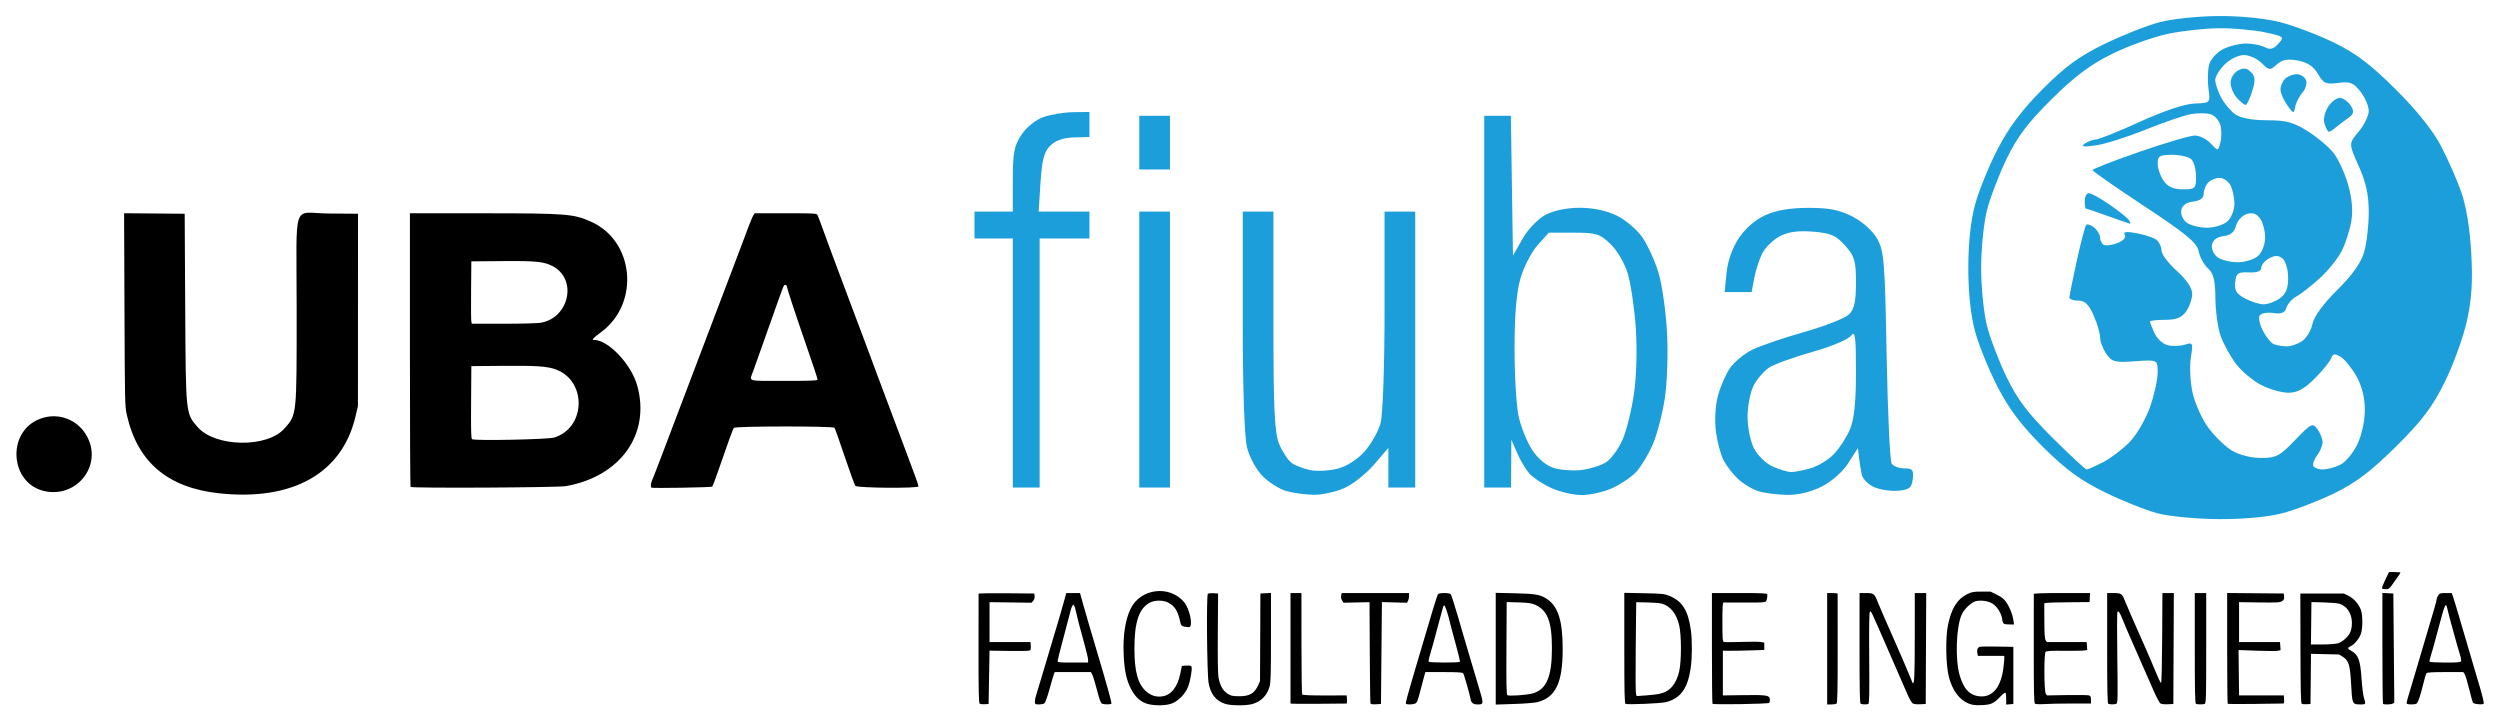
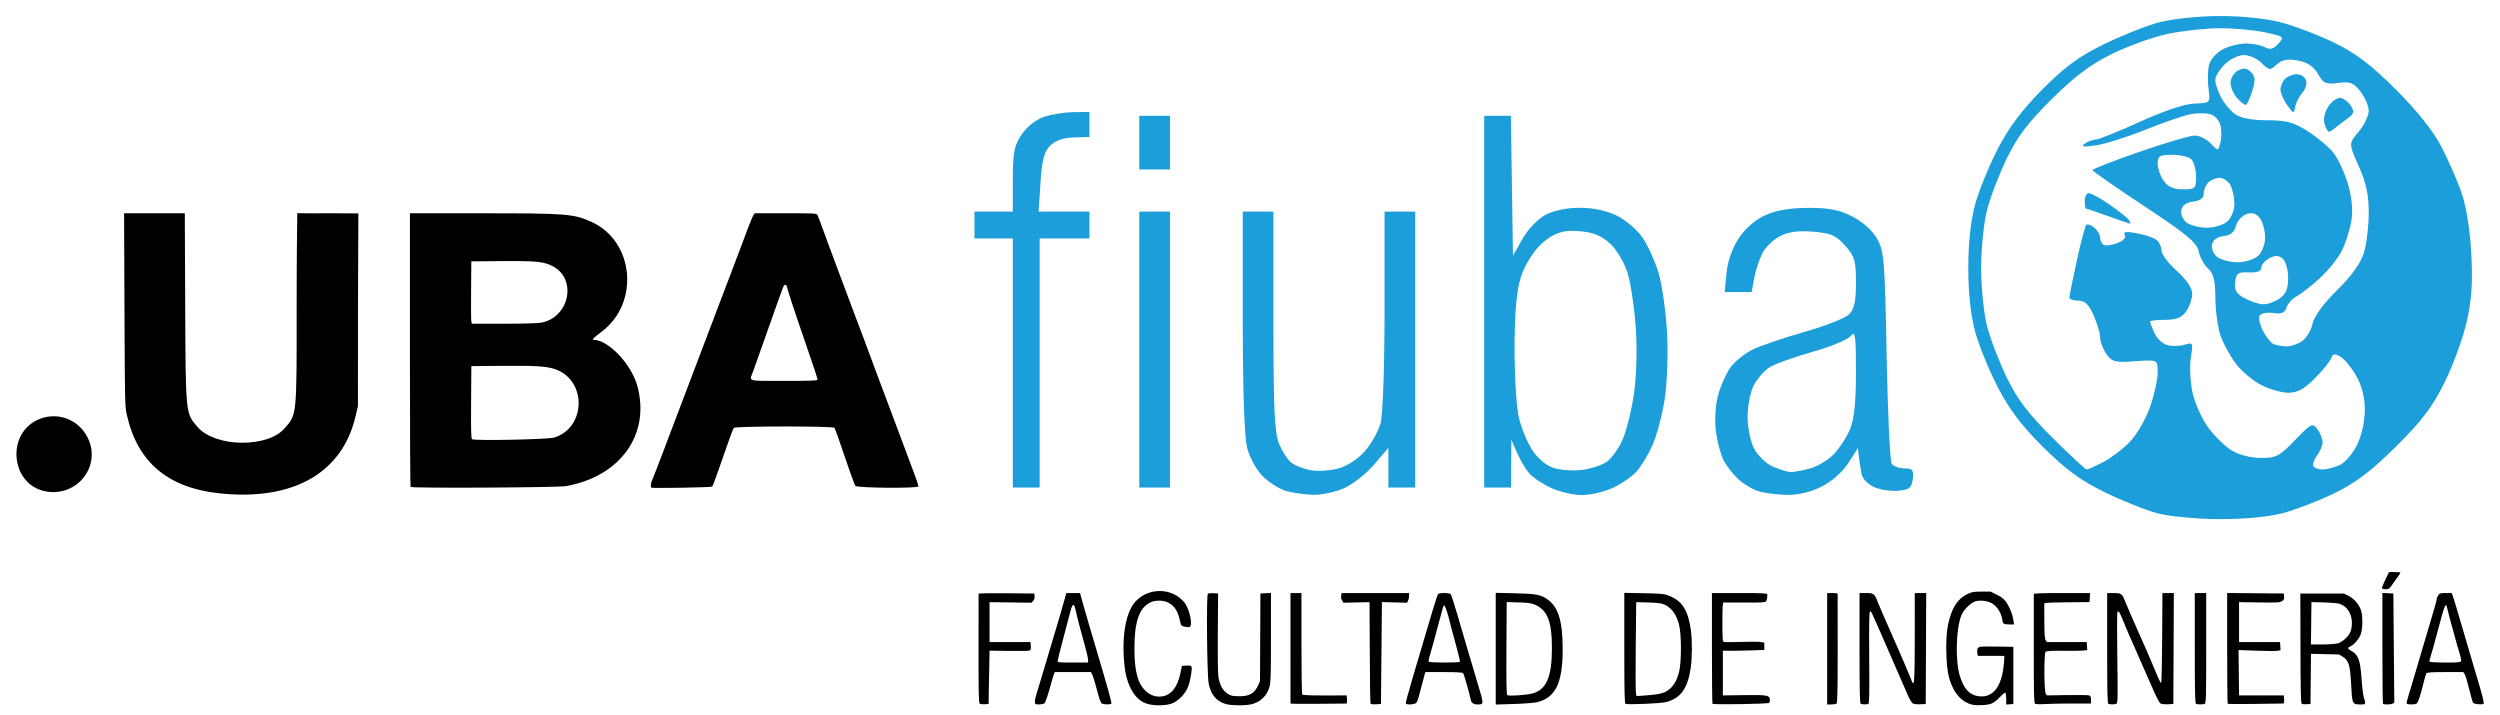
<svg xmlns="http://www.w3.org/2000/svg" version="1.1" id="svg1" width="2625" height="750" viewBox="0 0 2625 750">
  <defs id="defs1" />
  <g id="g1">
-     <path style="fill:#000000" d="m 229.915,517.944 c -53.859,-5.825 -85.574,-32.777 -96.716,-82.192 -2.044,-9.066 -2.112,-12.076 -2.499,-110.584 l -0.398,-101.264 31.806,0.264 31.806,0.264 0.549,98 c 0.636,113.563 0.426,111.552 13.199,126.14 18.422,21.04 72.877,21.898 90.927,1.433 13.219,-14.987 12.949,-12.343 12.898,-126.573 -0.052,-114.921 -5.149,-99.585 32.995,-99.264 l 31.432,0.265 -0.04,101 -0.04,101 -2.624,11.115 c -14.063,59.557 -66.09,88.748 -143.295,80.397 z M 47.598,515.863 c -37.079,-7.298 -41.417,-61.978 -6.024,-75.931 19.575,-7.717 41.14,0.686 50.533,19.691 14.735,29.814 -11.345,62.768 -44.509,56.24 z m 636.232,-3.848 c -0.808,-0.811 -0.401,-5.242 0.665,-7.233 0.594,-1.11 5.276,-13.118 10.404,-26.684 5.128,-13.566 15.481,-40.866 23.006,-60.666 7.525,-19.8 17.428,-45.9 22.007,-58 4.579,-12.1 11.333,-29.875 15.008,-39.5 3.676,-9.625 9.155,-24.025 12.176,-32 3.021,-7.975 7.299,-19.225 9.506,-25 2.207,-5.775 5.987,-15.858 8.4,-22.407 2.413,-6.549 5.078,-12.961 5.923,-14.25 l 1.535,-2.343 h 32.442 c 31.046,0 32.486,0.083 33.477,1.933 0.569,1.063 3.022,7.476 5.451,14.25 2.429,6.774 5.518,15.242 6.866,18.817 1.347,3.575 4.786,12.8 7.642,20.5 2.856,7.7 6.488,17.375 8.072,21.5 1.584,4.125 4.531,12 6.55,17.5 2.018,5.5 4.716,12.7 5.995,16 1.279,3.3 4.427,11.625 6.996,18.5 2.569,6.875 6.017,16.1 7.663,20.5 1.645,4.4 4.476,12.05 6.29,17 4.019,10.967 14.705,39.446 29.079,77.5 12.287,32.529 15.331,40.982 15.391,42.75 0.076,2.248 -64.198,1.763 -66.181,-0.5 -0.844,-0.963 -5.903,-14.8 -11.244,-30.75 -5.34,-15.95 -10.175,-29.562 -10.744,-30.25 -1.569,-1.897 -104.077,-1.813 -105.653,0.087 -1.041,1.254 -5.848,14.473 -17.079,46.971 -2.625,7.594 -5.174,14.208 -5.664,14.697 -0.866,0.863 -63.145,1.913 -63.977,1.078 z M 858.415,398.651 c 0,-1.406 -4.361,-14.601 -13.953,-42.219 -9.233,-26.585 -18.047,-53.451 -18.047,-55.013 0,-1.848 -1.947,-2.94 -3.131,-1.756 -0.526,0.526 -3.202,7.439 -5.946,15.363 -2.744,7.923 -6.074,17.331 -7.4,20.906 -1.326,3.575 -5.638,15.725 -9.582,27 -3.945,11.275 -8.245,23.366 -9.556,26.869 -4.18,11.166 -7.512,10.131 32.616,10.131 27.788,0 35,-0.264 35,-1.281 z m -427.333,112.615 c -0.367,-0.367 -0.667,-65.167 -0.667,-144 V 223.932 l 75.75,0.018 c 88.932,0.022 96.009,0.573 114.654,8.939 45.147,20.256 51.169,85.354 10.692,115.581 -8.792,6.565 -10.539,8.462 -7.793,8.462 15.045,0 39.209,25.558 45.412,48.032 14.042,50.876 -17.52,95.313 -74.905,105.462 -8.732,1.544 -161.651,2.332 -163.143,0.84 z m 150.833,-51.847 c 33.221,-10.243 34.524,-59.231 1.9,-71.438 -9,-3.367 -20.126,-4.138 -55.4,-3.835 l -33.5,0.287 -0.262,37.933 c -0.205,29.664 0.013,38.118 1,38.78 2.733,1.833 79.715,0.291 86.262,-1.728 z M 567.917,338.859 c 29.688,-5.17 38.402,-45.249 12.857,-59.13 -9.252,-5.028 -17.402,-5.879 -53.359,-5.573 l -32.5,0.277 -0.28,30.5 c -0.154,16.775 -0.033,31.512 0.269,32.75 l 0.549,2.25 h 33.149 c 19.12,0 35.758,-0.454 39.314,-1.074 z" id="path292" />
-     <path style="fill:#1b9eda;stroke-width:6.288" d="m 1350.441,515.544 c -7.049,-2.04 -18.126,-9.019 -24.617,-15.509 -6.571,-6.571 -13.821,-19.823 -16.359,-29.904 -2.867,-11.383 -4.559,-60.767 -4.559,-133.022 v -114.919 h 16.097 16.097 v 114.818 c 0,93.315 1.138,117.543 6.079,129.367 3.343,8.002 9.229,16.87 13.078,19.706 3.849,2.836 12.858,6.268 20.018,7.626 7.161,1.358 20.124,0.555 28.808,-1.783 9.395,-2.53 20.738,-9.888 28.009,-18.17 6.721,-7.655 14.12,-20.759 16.442,-29.119 2.44,-8.785 4.23,-58.935 4.244,-118.823 V 222.19 h 16.097 16.097 V 367.06 511.93 h -14.085 -14.085 v -20.845 -20.845 l -14.866,17.368 c -8.176,9.552 -22.21,20.704 -31.187,24.781 -8.977,4.077 -23.565,7.29 -32.418,7.139 -8.853,-0.151 -21.864,-1.943 -28.913,-3.983 z m 278.411,-3.134 c -8.853,-4.065 -19.186,-10.87 -22.961,-15.122 -3.775,-4.252 -9.589,-14.015 -12.921,-21.695 l -6.057,-13.965 -0.157,25.151 -0.157,25.151 h -14.085 -14.085 V 316.758 121.586 h 13.993 13.994 l 1.097,73.441 1.097,73.441 10.06,-17.709 c 5.752,-10.125 16.065,-20.896 24.082,-25.151 8.695,-4.615 22.354,-7.443 35.953,-7.443 13.833,0 28.179,3.024 38.85,8.19 9.305,4.504 21.5,14.917 27.101,23.139 5.602,8.222 13.178,24.909 16.838,37.082 3.659,12.173 7.651,40.242 8.87,62.375 1.259,22.857 0.195,53.184 -2.462,70.2 -2.573,16.477 -8.317,38.185 -12.765,48.24 -4.448,10.055 -12.073,22.618 -16.945,27.917 -4.872,5.299 -16.101,12.978 -24.954,17.064 -8.853,4.086 -23.34,7.429 -32.193,7.429 -8.853,0 -23.34,-3.326 -32.193,-7.392 z m 57.72,-27.18 c 5.188,-3.395 12.871,-13.949 17.076,-23.454 4.205,-9.505 9.655,-31.536 12.112,-48.957 2.585,-18.329 3.339,-47.407 1.788,-69.014 -1.474,-20.537 -5.24,-45.962 -8.37,-56.501 -3.181,-10.711 -11.173,-24.414 -18.122,-31.072 -11.176,-10.707 -15.08,-11.91 -38.654,-11.91 H 1626.18 l -11.537,12.912 c -6.346,7.102 -14.406,22.494 -17.912,34.205 -4.374,14.608 -6.403,37.748 -6.463,73.702 -0.063,28.825 1.911,61.421 4.354,72.435 2.442,11.014 8.87,26.762 14.283,34.996 6.088,9.261 14.838,16.479 22.944,18.927 7.206,2.177 20.345,3.045 29.198,1.93 8.853,-1.115 20.34,-4.806 25.527,-8.2 z m 160.064,30.586 c -6.376,-1.909 -16.055,-7.639 -21.509,-12.733 -5.454,-5.094 -12.361,-13.958 -15.348,-19.699 -2.987,-5.74 -6.617,-19.368 -8.065,-30.283 -1.538,-11.596 -0.623,-27.317 2.206,-37.816 2.661,-9.883 8.426,-23.007 12.809,-29.164 4.384,-6.157 14.609,-14.558 22.723,-18.67 8.113,-4.112 32.753,-12.565 54.754,-18.785 22.002,-6.22 43.279,-14.586 47.284,-18.59 5.529,-5.529 7.282,-13.563 7.282,-33.375 0,-22.964 -1.367,-27.624 -11.397,-38.849 -9.569,-10.71 -14.948,-13.049 -33.547,-14.592 -15.579,-1.292 -25.907,0.106 -34.813,4.711 -6.964,3.601 -15.254,11.56 -18.422,17.685 -3.168,6.126 -7.022,17.866 -8.565,26.089 l -2.805,14.952 h -14.149 -14.149 l 1.924,-20.022 c 1.202,-12.511 6.022,-26.216 12.85,-36.533 6.743,-10.189 17.374,-19.438 27.764,-24.155 11.337,-5.147 26.087,-7.673 45.159,-7.732 21.522,-0.067 32.611,2.086 46.185,8.966 10.579,5.362 21.183,14.798 26.004,23.139 7.464,12.914 8.308,23.112 10.153,122.737 1.107,59.759 3.477,110.916 5.267,113.683 1.791,2.767 7.796,5.03 13.346,5.03 8.634,0 9.906,1.598 8.817,11.066 -1.072,9.314 -3.421,11.272 -14.829,12.363 -7.456,0.713 -18.797,-0.874 -25.203,-3.528 -6.405,-2.653 -12.474,-8.669 -13.487,-13.369 -1.012,-4.7 -2.347,-12.881 -2.967,-18.18 l -1.126,-9.635 -10.06,15.671 c -5.934,9.242 -17.427,19.385 -28.016,24.725 -11.327,5.712 -24.698,8.927 -36.218,8.709 -10.045,-0.19 -23.479,-1.908 -29.855,-3.817 z m 54.075,-24.003 c 7.873,-2.187 19.095,-8.968 24.938,-15.068 5.843,-6.101 13.437,-17.825 16.874,-26.053 4.39,-10.51 6.25,-28.399 6.25,-60.126 0,-37.706 -0.851,-44 -5.157,-38.113 -2.859,3.91 -20.974,11.506 -40.668,17.053 -19.532,5.501 -39.941,12.902 -45.352,16.448 -5.412,3.546 -12.722,12.021 -16.245,18.834 -3.523,6.813 -6.405,21.526 -6.405,32.696 0,11.279 3.055,26.217 6.872,33.597 3.779,7.308 12.64,15.797 19.689,18.863 7.05,3.066 15.535,5.636 18.855,5.71 3.32,0.074 12.477,-1.654 20.349,-3.841 z M 1063.457,381.144 V 250.359 h -20.121 -20.121 v -14.085 -14.085 h 20.121 20.121 v -33.61 c 0,-28.333 1.443,-35.757 9.193,-47.284 5.253,-7.813 15.171,-15.732 23.139,-18.477 7.67,-2.642 21.642,-4.905 31.048,-5.03 l 17.103,-0.227 v 13.147 13.147 l -16.485,0.432 c -10.818,0.284 -19.32,3.267 -24.73,8.677 -6.391,6.391 -8.684,15.097 -10.201,38.735 l -1.957,30.491 h 26.686 26.686 v 14.085 14.085 h -26.157 -26.157 v 130.785 130.785 h -14.085 -14.085 z m 132.798,-14.085 V 222.19 h 16.097 16.097 V 367.06 511.93 h -16.097 -16.097 z m 0,-217.305 v -28.169 h 16.097 16.097 v 28.169 28.169 h -16.097 -16.097 z" id="path4245" />
+     <path style="fill:#000000" d="m 229.915,517.944 c -53.859,-5.825 -85.574,-32.777 -96.716,-82.192 -2.044,-9.066 -2.112,-12.076 -2.499,-110.584 l -0.398,-101.264 33.181,0.014 30.556,0.014 0.424,98.5 c 0.489,113.564 0.426,111.552 13.199,126.14 18.422,21.04 72.877,21.898 90.927,1.433 13.219,-14.987 12.949,-12.343 12.898,-126.573 -0.026,-57.461 0.571,-87.637 0.674,-99.629 11.81,0.143 16.581,0.35 34.196,0.114 l 29.932,0.14 -0.415,101.375 -0.04,101 -2.624,11.115 c -14.063,59.557 -66.09,88.748 -143.295,80.397 z M 47.598,515.863 c -37.079,-7.298 -41.417,-61.978 -6.024,-75.931 19.575,-7.717 41.14,0.686 50.533,19.691 14.735,29.814 -11.345,62.768 -44.509,56.24 z m 636.232,-3.848 c -0.808,-0.811 -0.401,-5.242 0.665,-7.233 0.594,-1.11 5.276,-13.118 10.404,-26.684 5.128,-13.566 15.481,-40.866 23.006,-60.666 7.525,-19.8 17.428,-45.9 22.007,-58 4.579,-12.1 11.333,-29.875 15.008,-39.5 3.676,-9.625 9.155,-24.025 12.176,-32 3.021,-7.975 7.299,-19.225 9.506,-25 2.207,-5.775 5.987,-15.858 8.4,-22.407 2.413,-6.549 5.078,-12.961 5.923,-14.25 l 1.535,-2.343 h 32.442 c 31.046,0 32.486,0.083 33.477,1.933 0.569,1.063 3.022,7.476 5.451,14.25 2.429,6.774 5.518,15.242 6.866,18.817 1.347,3.575 4.786,12.8 7.642,20.5 2.856,7.7 6.488,17.375 8.072,21.5 1.584,4.125 4.531,12 6.55,17.5 2.018,5.5 4.716,12.7 5.995,16 1.279,3.3 4.427,11.625 6.996,18.5 2.569,6.875 6.017,16.1 7.663,20.5 1.645,4.4 4.476,12.05 6.29,17 4.019,10.967 14.705,39.446 29.079,77.5 12.287,32.529 15.331,40.982 15.391,42.75 0.076,2.248 -64.198,1.763 -66.181,-0.5 -0.844,-0.963 -5.903,-14.8 -11.244,-30.75 -5.34,-15.95 -10.175,-29.562 -10.744,-30.25 -1.569,-1.897 -104.077,-1.813 -105.653,0.087 -1.041,1.254 -5.848,14.473 -17.079,46.971 -2.625,7.594 -5.174,14.208 -5.664,14.697 -0.866,0.863 -63.145,1.913 -63.977,1.078 z M 858.415,398.651 c 0,-1.406 -4.361,-14.601 -13.953,-42.219 -9.233,-26.585 -18.047,-53.451 -18.047,-55.013 0,-1.848 -1.947,-2.94 -3.131,-1.756 -0.526,0.526 -3.202,7.439 -5.946,15.363 -2.744,7.923 -6.074,17.331 -7.4,20.906 -1.326,3.575 -5.638,15.725 -9.582,27 -3.945,11.275 -8.245,23.366 -9.556,26.869 -4.18,11.166 -7.512,10.131 32.616,10.131 27.788,0 35,-0.264 35,-1.281 z m -427.333,112.615 c -0.367,-0.367 -0.667,-65.167 -0.667,-144 V 223.932 l 75.75,0.018 c 88.932,0.022 96.009,0.573 114.654,8.939 45.147,20.256 51.169,85.354 10.692,115.581 -8.792,6.565 -10.539,8.462 -7.793,8.462 15.045,0 39.209,25.558 45.412,48.032 14.042,50.876 -17.52,95.313 -74.905,105.462 -8.732,1.544 -161.651,2.332 -163.143,0.84 z m 150.833,-51.847 c 33.221,-10.243 34.524,-59.231 1.9,-71.438 -9,-3.367 -20.126,-4.138 -55.4,-3.835 l -33.5,0.287 -0.262,37.933 c -0.205,29.664 0.013,38.118 1,38.78 2.733,1.833 79.715,0.291 86.262,-1.728 z M 567.917,338.859 c 29.688,-5.17 38.402,-45.249 12.857,-59.13 -9.252,-5.028 -17.402,-5.879 -53.359,-5.573 l -32.5,0.277 -0.28,30.5 c -0.154,16.775 -0.033,31.512 0.269,32.75 l 0.549,2.25 h 33.149 c 19.12,0 35.758,-0.454 39.314,-1.074 z" id="path292" />
+     <path style="fill:#1b9eda;stroke-width:6.288" d="m 1350.441,515.544 c -7.049,-2.04 -18.126,-9.019 -24.617,-15.509 -6.571,-6.571 -13.821,-19.823 -16.359,-29.904 -2.867,-11.383 -4.559,-60.767 -4.559,-133.022 v -114.919 h 16.097 16.097 v 114.818 c 0,93.315 1.138,117.543 6.079,129.367 3.343,8.002 9.229,16.87 13.078,19.706 3.849,2.836 12.858,6.268 20.018,7.626 7.161,1.358 20.124,0.555 28.808,-1.783 9.395,-2.53 20.738,-9.888 28.009,-18.17 6.721,-7.655 14.12,-20.759 16.442,-29.119 2.44,-8.785 4.23,-58.935 4.244,-118.823 V 222.19 h 16.097 16.097 V 367.06 511.93 h -14.085 -14.085 v -20.845 -20.845 l -14.866,17.368 c -8.176,9.552 -22.21,20.704 -31.187,24.781 -8.977,4.077 -23.565,7.29 -32.418,7.139 -8.853,-0.151 -21.864,-1.943 -28.913,-3.983 z m 278.411,-3.134 c -8.853,-4.065 -19.186,-10.87 -22.961,-15.122 -3.775,-4.252 -9.589,-14.015 -12.921,-21.695 l -6.057,-13.965 -0.157,25.151 -0.157,25.151 h -14.085 -14.085 V 316.758 121.586 h 13.993 13.994 l 1.097,73.441 1.097,73.441 10.06,-17.709 c 5.752,-10.125 16.065,-20.896 24.082,-25.151 8.695,-4.615 22.354,-7.443 35.953,-7.443 13.833,0 28.179,3.024 38.85,8.19 9.305,4.504 21.5,14.917 27.101,23.139 5.602,8.222 13.178,24.909 16.838,37.082 3.659,12.173 7.651,40.242 8.87,62.375 1.259,22.857 0.195,53.184 -2.462,70.2 -2.573,16.477 -8.317,38.185 -12.765,48.24 -4.448,10.055 -12.073,22.618 -16.945,27.917 -4.872,5.299 -16.101,12.978 -24.954,17.064 -8.853,4.086 -23.34,7.429 -32.193,7.429 -8.853,0 -23.34,-3.326 -32.193,-7.392 z m 57.72,-27.18 c 5.188,-3.395 12.871,-13.949 17.076,-23.454 4.205,-9.505 9.655,-31.536 12.112,-48.957 2.585,-18.329 3.339,-47.407 1.788,-69.014 -1.474,-20.537 -5.24,-45.962 -8.37,-56.501 -3.181,-10.711 -11.173,-24.414 -18.122,-31.072 -11.176,-10.707 -21.838,-12.492 -31.985,-13.453 -10.146,-0.961 -16.57,-0.282 -22.96,2.03 -6.39,2.313 -12.785,6.324 -19.823,13.43 -7.038,7.106 -16.052,21.489 -19.558,33.2 -4.374,14.608 -6.403,37.748 -6.463,73.702 -0.063,28.825 1.911,61.421 4.354,72.435 2.442,11.014 8.87,26.762 14.283,34.996 6.088,9.261 14.838,16.479 22.944,18.927 7.206,2.177 20.345,3.045 29.198,1.93 8.853,-1.115 20.34,-4.806 25.527,-8.2 z m 160.064,30.586 c -6.376,-1.909 -16.055,-7.639 -21.509,-12.733 -5.454,-5.094 -12.361,-13.958 -15.348,-19.699 -2.987,-5.74 -6.617,-19.368 -8.065,-30.283 -1.538,-11.596 -0.623,-27.317 2.206,-37.816 2.661,-9.883 8.426,-23.007 12.809,-29.164 4.384,-6.157 14.609,-14.558 22.723,-18.67 8.113,-4.112 32.753,-12.565 54.754,-18.785 22.002,-6.22 43.279,-14.586 47.284,-18.59 5.529,-5.529 7.282,-13.563 7.282,-33.375 0,-22.964 -1.367,-27.624 -11.397,-38.849 -9.569,-10.71 -14.948,-13.049 -33.547,-14.592 -15.579,-1.292 -25.907,0.106 -34.813,4.711 -6.964,3.601 -15.254,11.56 -18.422,17.685 -3.168,6.126 -7.022,17.866 -8.565,26.089 l -2.805,14.952 h -14.149 -14.149 l 1.924,-20.022 c 1.202,-12.511 6.022,-26.216 12.85,-36.533 6.743,-10.189 17.374,-19.438 27.764,-24.155 11.337,-5.147 26.087,-7.673 45.159,-7.732 21.522,-0.067 32.611,2.086 46.185,8.966 10.579,5.362 21.183,14.798 26.004,23.139 7.464,12.914 8.308,23.112 10.153,122.737 1.107,59.759 3.477,110.916 5.267,113.683 1.791,2.767 7.796,5.03 13.346,5.03 8.634,0 9.906,1.598 8.817,11.066 -1.072,9.314 -3.421,11.272 -14.829,12.363 -7.456,0.713 -18.797,-0.874 -25.203,-3.528 -6.405,-2.653 -12.474,-8.669 -13.487,-13.369 -1.012,-4.7 -2.347,-12.881 -2.967,-18.18 l -1.126,-9.635 -10.06,15.671 c -5.934,9.242 -17.427,19.385 -28.016,24.725 -11.327,5.712 -24.698,8.927 -36.218,8.709 -10.045,-0.19 -23.479,-1.908 -29.855,-3.817 z m 54.075,-24.003 c 7.873,-2.187 19.095,-8.968 24.938,-15.068 5.843,-6.101 13.437,-17.825 16.874,-26.053 4.39,-10.51 6.25,-28.399 6.25,-60.126 0,-37.706 -0.851,-44 -5.157,-38.113 -2.859,3.91 -20.974,11.506 -40.668,17.053 -19.532,5.501 -39.941,12.902 -45.352,16.448 -5.412,3.546 -12.722,12.021 -16.245,18.834 -3.523,6.813 -6.405,21.526 -6.405,32.696 0,11.279 3.055,26.217 6.872,33.597 3.779,7.308 12.64,15.797 19.689,18.863 7.05,3.066 15.535,5.636 18.855,5.71 3.32,0.074 12.477,-1.654 20.349,-3.841 z M 1063.457,381.144 V 250.359 h -20.121 -20.121 v -14.085 -14.085 h 20.121 20.121 v -33.61 c 0,-28.333 1.443,-35.757 9.193,-47.284 5.253,-7.813 15.171,-15.732 23.139,-18.477 7.67,-2.642 21.642,-4.905 31.048,-5.03 l 17.103,-0.227 v 13.147 13.147 l -16.485,0.432 c -10.818,0.284 -19.32,3.267 -24.73,8.677 -6.391,6.391 -8.684,15.097 -10.201,38.735 l -1.957,30.491 h 26.686 26.686 v 14.085 14.085 h -26.157 -26.157 v 130.785 130.785 h -14.085 -14.085 z m 132.798,-14.085 V 222.19 h 16.097 16.097 V 367.06 511.93 h -16.097 -16.097 z m 0,-217.305 v -28.169 h 16.097 16.097 v 28.169 28.169 h -16.097 -16.097 z" id="path4245" />
    <path style="fill:#1b9eda;stroke-width:6.296" d="m 2265.555,539.012 c -12.189,-3.19 -37.233,-13.187 -55.654,-22.216 -25.452,-12.475 -40.962,-23.836 -64.611,-47.325 -22.527,-22.376 -35.712,-39.809 -47.756,-63.145 -9.151,-17.73 -19.829,-44.022 -23.73,-58.427 -4.551,-16.806 -7.092,-40.63 -7.092,-66.486 0,-25.856 2.541,-49.68 7.092,-66.486 3.9,-14.405 14.589,-40.698 23.753,-58.427 11.797,-22.825 25.558,-41.17 47.135,-62.837 23.507,-23.606 38.272,-34.42 64.587,-47.306 18.763,-9.187 44.993,-19.553 58.29,-23.035 13.46,-3.524 41.146,-6.401 62.456,-6.49 23.093,-0.096 48.672,2.506 64.471,6.559 14.405,3.695 39.791,13.35 56.412,21.456 22.887,11.161 38.581,23.075 64.668,49.092 22.059,21.999 39.152,43.375 47.528,59.437 7.194,13.795 16.768,35.554 21.275,48.353 5.1,14.483 9.042,38.629 10.438,63.936 1.678,30.404 0.504,48.489 -4.654,71.671 -3.795,17.054 -14.284,45.899 -23.31,64.101 -12.922,26.056 -23.783,40.401 -51.068,67.449 -26.093,25.866 -42.123,37.996 -64.877,49.092 -16.621,8.106 -41.362,17.579 -54.979,21.051 -15.143,3.861 -40.964,6.21 -66.486,6.047 -22.95,-0.146 -51.7,-2.875 -63.889,-6.065 z m -57.259,-53.758 c 8.223,-4.238 20.856,-13.857 28.075,-21.376 7.218,-7.519 16.738,-23.952 21.154,-36.518 4.417,-12.566 8.03,-28.901 8.03,-36.301 0,-13.454 0,-13.454 -23.637,-11.744 -21.204,1.534 -24.314,0.742 -30.221,-7.691 -3.622,-5.17 -6.585,-12.921 -6.585,-17.224 0,-4.303 -3.069,-14.779 -6.819,-23.28 -5.068,-11.487 -9.208,-15.457 -16.118,-15.457 -5.114,0 -9.299,-1.452 -9.299,-3.226 0,-1.774 3.482,-19.157 7.737,-38.629 4.255,-19.472 8.745,-36.411 9.976,-37.643 1.232,-1.232 5.003,0.057 8.382,2.857 3.378,2.803 6.141,7.488 6.141,10.41 0,2.922 1.661,6.34 3.691,7.594 2.03,1.255 8.486,0.458 14.346,-1.769 6.413,-2.438 9.524,-5.88 7.815,-8.645 -2.05,-3.317 1.524,-3.779 12.853,-1.662 8.631,1.613 17.959,4.806 20.73,7.095 2.77,2.289 5.037,7.269 5.037,11.067 0,3.798 7.253,13.416 16.118,21.374 10.13,9.093 16.118,17.988 16.118,23.941 0,5.21 -2.823,13.502 -6.273,18.427 -4.679,6.68 -10.31,8.956 -22.162,8.956 -8.739,0 -15.889,0.821 -15.889,1.825 0,1.004 2.124,6.487 4.72,12.185 2.596,5.698 8.812,11.387 13.813,12.642 5,1.255 13.114,1.005 18.03,-0.555 8.483,-2.692 8.805,-2.005 6.326,13.498 -1.437,8.984 -0.664,25.418 1.716,36.519 2.381,11.101 9.693,27.589 16.249,36.639 6.556,9.05 17.758,20.015 24.894,24.366 7.711,4.702 20.201,7.917 30.79,7.926 15.957,0.013 19.695,-1.946 35.831,-18.786 16.933,-17.672 18.343,-18.352 23.486,-11.318 3.01,4.115 5.414,10.309 5.343,13.764 -0.07,3.455 -2.732,9.722 -5.915,13.927 -3.183,4.205 -4.832,9.191 -3.664,11.081 1.168,1.89 5.558,3.436 9.755,3.436 4.197,0 12.223,-2.092 17.835,-4.649 5.612,-2.557 13.857,-12.196 18.322,-21.419 4.825,-9.969 8.091,-24.834 8.052,-36.653 -0.064,-13.096 -3.139,-25.252 -9.066,-35.614 -4.95,-8.652 -12.406,-17.719 -16.57,-20.147 -5.917,-3.452 -8.032,-3.096 -9.688,1.628 -1.165,3.324 -8.879,12.844 -17.14,21.155 -11.034,11.099 -18.4,15.11 -27.745,15.11 -6.997,0 -19.799,-3.61 -28.447,-8.022 -8.648,-4.412 -20.574,-14.381 -26.503,-22.154 -5.928,-7.773 -13.207,-20.935 -16.174,-29.251 -2.967,-8.315 -5.474,-26.17 -5.572,-39.678 -0.139,-18.79 -1.961,-26.175 -7.773,-31.434 -4.178,-3.781 -8.6,-11.892 -9.826,-18.024 -1.794,-8.971 -12.889,-18.18 -56.793,-47.14 -30.01,-19.795 -54.6,-36.916 -54.645,-38.047 -0.064,-1.131 22.131,-9.772 49.279,-19.204 27.148,-9.431 53.37,-17.119 58.27,-17.084 4.9,0.038 12.372,3.78 16.603,8.322 7.694,8.258 7.694,8.258 10.085,-0.886 1.315,-5.029 1.369,-13.214 0.119,-18.188 -1.248,-4.974 -5.873,-10.187 -10.278,-11.585 -4.405,-1.398 -13.92,-1.433 -21.144,-0.077 -7.225,1.355 -28.695,8.738 -47.711,16.406 -19.017,7.668 -42.413,15.038 -51.992,16.377 -12.916,1.805 -15.856,1.325 -11.374,-1.859 3.324,-2.361 8.55,-4.321 11.613,-4.355 3.062,-0.032 23.915,-8.422 46.339,-18.639 24.98,-11.382 47.193,-18.795 57.353,-19.14 16.583,-0.562 16.583,-0.562 14.612,-15.43 -1.083,-8.177 -0.813,-19.477 0.598,-25.111 1.414,-5.634 7.894,-12.997 14.401,-16.361 6.507,-3.365 17.479,-6.117 24.383,-6.117 6.905,0 15.833,1.755 19.841,3.9 5.455,2.919 9.002,2.005 14.108,-3.638 6.551,-7.24 6.006,-7.712 -13.795,-11.959 -11.339,-2.432 -32.766,-4.39 -47.616,-4.351 -14.85,0.038 -39.459,2.709 -54.686,5.936 -15.228,3.226 -41.52,12.674 -58.427,20.995 -22.669,11.157 -39.316,23.618 -63.394,47.455 -24.786,24.537 -36.178,39.606 -47.286,62.546 -8.047,16.622 -17.379,41.028 -20.737,54.237 -3.358,13.209 -6.105,40.48 -6.105,60.603 0,20.123 2.748,47.394 6.105,60.603 3.358,13.209 12.69,37.615 20.737,54.237 11.165,23.059 22.57,38.099 48.121,63.464 18.418,18.284 34.544,33.243 35.835,33.243 1.291,0 9.076,-3.468 17.298,-7.706 z m 5.031,-258.384 c -12.104,-4.352 -22.53,-7.914 -23.169,-7.914 -0.639,0 -1.162,-3.627 -1.162,-8.059 0,-4.432 1.94,-8.059 4.311,-8.059 2.371,0 12.251,5.463 21.957,12.14 9.705,6.677 18.751,13.93 20.103,16.118 1.353,2.188 1.898,3.912 1.213,3.832 -0.685,-0.08 -11.148,-3.706 -23.253,-8.059 z m 203.918,131.247 c 4.633,-3.245 9.524,-11.405 10.87,-18.135 1.513,-7.564 11.402,-21.08 25.902,-35.402 15.771,-15.578 25.044,-28.6 28.306,-39.752 2.668,-9.122 4.851,-27.934 4.851,-41.805 0,-18.537 -2.797,-31.454 -10.557,-48.744 -10.557,-23.524 -10.557,-23.524 0,-36.071 5.807,-6.901 10.557,-16.696 10.557,-21.767 0,-5.072 -3.915,-14.199 -8.701,-20.283 -7.372,-9.373 -10.941,-10.761 -23.377,-9.093 -12.851,1.724 -15.487,0.557 -21.192,-9.385 -4.521,-7.876 -10.985,-12.192 -21.108,-14.091 -10.922,-2.049 -16.495,-1.014 -22.161,4.113 -7.152,6.472 -8.033,6.388 -15.957,-1.536 -4.613,-4.613 -13.003,-8.387 -18.644,-8.387 -5.641,0 -14.707,4.451 -20.147,9.89 -5.44,5.44 -9.89,12.783 -9.89,16.318 0,3.535 2.71,11.667 6.021,18.071 3.311,6.404 10.061,14.474 15,17.932 5.746,4.025 17.799,6.289 33.484,6.289 20.048,0 27.816,2.099 42.705,11.541 10.009,6.348 22.183,16.606 27.052,22.797 4.87,6.191 11.69,21.01 15.155,32.931 4.164,14.321 5.342,27.436 3.475,38.652 -1.555,9.337 -6.105,23.447 -10.111,31.355 -4.007,7.908 -14.508,20.904 -23.337,28.881 -8.83,7.977 -19.717,16.464 -24.196,18.861 -4.478,2.397 -9.193,7.669 -10.478,11.716 -1.736,5.469 -5.304,6.923 -13.899,5.661 -6.36,-0.933 -12.759,0.237 -14.22,2.601 -1.461,2.364 0.101,9.628 3.468,16.141 3.369,6.513 8.429,12.77 11.245,13.903 2.817,1.133 8.798,2.204 13.291,2.379 4.494,0.175 11.96,-2.337 16.593,-5.581 z m 23.529,-228.006 c -1.555,-4.899 0.077,-12.373 4.012,-18.379 3.649,-5.568 9.498,-9.559 12.998,-8.869 3.501,0.69 8.373,4.533 10.827,8.541 3.588,5.86 2.882,8.399 -3.598,12.958 -4.432,3.119 -10.249,7.546 -12.926,9.838 -2.676,2.292 -5.728,4.167 -6.779,4.167 -1.053,0 -3.093,-3.715 -4.534,-8.256 z m -39.287,-19.839 c -3.844,-5.48 -6.989,-12.823 -6.989,-16.319 0,-3.496 2.176,-8.532 4.835,-11.192 2.659,-2.659 8.156,-4.835 12.215,-4.835 4.058,0 8.449,2.787 9.756,6.194 1.308,3.407 -0.378,9.3 -3.74,13.096 -3.364,3.796 -6.785,10.528 -7.603,14.96 -1.398,7.586 -1.896,7.475 -8.475,-1.904 z m -52.703,-7.48 c -3.668,-4.053 -6.669,-11.242 -6.669,-15.976 0,-4.734 3.501,-10.481 7.779,-12.77 5.781,-3.094 9.268,-2.674 13.576,1.634 4.67,4.67 4.926,8.586 1.309,20.139 -2.469,7.888 -5.578,14.342 -6.908,14.342 -1.33,0 -5.42,-3.316 -9.088,-7.369 z m 44.818,210.628 c 6.598,-4.621 8.955,-10.327 8.955,-21.669 0,-8.468 -2.604,-17.557 -5.787,-20.198 -4.295,-3.565 -7.93,-3.655 -14.103,-0.351 -4.574,2.448 -8.316,6.921 -8.316,9.94 0,3.628 -4.439,5.288 -13.096,4.895 -11.394,-0.517 -13.258,0.813 -14.346,10.231 -0.97,8.397 1.289,12.202 10.074,16.964 6.229,3.376 15,6.211 19.494,6.3 4.493,0.089 12.2,-2.661 17.125,-6.111 z m -22.59,-44.72 c 4.172,-3.775 7.369,-12.183 7.369,-19.377 0,-6.99 -2.404,-15.997 -5.344,-20.017 -3.731,-5.103 -7.983,-6.47 -14.094,-4.531 -4.812,1.527 -9.831,7.085 -11.153,12.351 -1.649,6.571 -5.749,9.962 -13.07,10.812 -6.758,0.785 -11.21,4.094 -12.148,9.031 -0.814,4.286 1.784,10.179 5.772,13.096 3.989,2.917 13.563,5.303 21.276,5.303 7.713,0 17.339,-3.001 21.392,-6.669 z m -32.236,-36.265 c 4.053,-3.668 7.369,-11.947 7.369,-18.397 0,-6.451 -1.877,-15.236 -4.171,-19.523 -2.294,-4.287 -7.371,-7.794 -11.283,-7.794 -3.911,0 -9.287,2.176 -11.947,4.835 -2.659,2.659 -4.835,7.979 -4.835,11.821 0,4.619 -3.742,7.417 -11.046,8.26 -7.118,0.822 -11.573,4.046 -12.527,9.068 -0.814,4.286 1.784,10.179 5.772,13.096 3.989,2.917 13.563,5.303 21.276,5.303 7.713,0 17.339,-3.001 21.391,-6.669 z m -32.926,-46.923 c 0,-7.313 -2.176,-15.473 -4.835,-18.133 -2.659,-2.659 -11.726,-4.835 -20.147,-4.835 -13.247,0 -15.312,1.237 -15.312,9.177 0,5.047 2.823,13.207 6.273,18.133 4.417,6.306 10.378,8.955 20.147,8.955 13.01,0 13.874,-0.828 13.874,-13.297 z" id="path4311" />
    <path style="fill:#000000" d="m 1203.672,738.726 c -6.971,-2.374 -12.397,-7.745 -16.707,-16.54 -4.408,-8.993 -6.399,-18.785 -7.118,-35 -0.875,-19.729 1.697,-36.552 7.355,-48.107 10.499,-21.442 41.045,-25.051 56.269,-6.648 5.547,6.705 9.354,24.432 5.559,25.888 -0.818,0.314 -3.167,0.174 -5.22,-0.312 -3.316,-0.784 -3.823,-1.326 -4.552,-4.852 -2.384,-11.545 -5.72,-16.888 -12.798,-20.499 -5.124,-2.614 -13.736,-2.628 -18.828,-0.03 -11.621,5.928 -16.549,20.442 -16.488,48.559 0.051,23.771 3.51,36.684 11.896,44.414 5.053,4.657 10.925,6.541 17.406,5.584 9.194,-1.358 15.874,-9.724 18.785,-23.53 l 1.786,-8.468 4.76,-0.305 c 3.447,-0.221 4.914,0.095 5.317,1.145 0.894,2.33 -1.194,14.67 -3.527,20.851 -3.077,8.148 -11.103,16.102 -18.385,18.219 -7.217,2.098 -18.754,1.931 -25.51,-0.37 z m 82.979,0.391 c -9.879,-3.103 -15.561,-10.218 -17.628,-22.074 -1.705,-9.781 -2.403,-91.859 -0.795,-93.467 0.556,-0.556 3.207,-0.871 5.892,-0.7 l 4.881,0.31 -0.303,41.5 c -0.196,26.823 0.078,43.433 0.773,46.965 1.612,8.185 4.557,13.445 9.276,16.568 3.636,2.407 5.163,2.759 12.213,2.82 11.133,0.097 16.204,-2.874 20.26,-11.867 l 1.798,-3.986 0.203,-46 0.203,-46 5.547,-0.3 5.547,-0.3 v 46.646 c 0,38.828 -0.255,47.525 -1.524,51.888 -2.684,9.232 -8.771,15.388 -17.895,18.098 -6.178,1.835 -22.47,1.777 -28.448,-0.101 z m 780.431,-0.393 c -9.718,-3.91 -16.897,-13.517 -20.709,-27.714 -3.237,-12.052 -3.78,-41.252 -1.018,-54.629 3.606,-17.459 9.713,-27.363 19.981,-32.405 5.01,-2.46 6.807,-2.79 15.203,-2.79 h 9.521 l 6.721,3.309 c 4.923,2.424 7.518,4.467 9.699,7.636 3.697,5.373 6.639,12.713 7.561,18.864 l 0.704,4.691 -4.864,-0.015 c -6.209,-0.019 -6.945,-0.573 -7.618,-5.734 -0.758,-5.809 -5.048,-12.76 -9.825,-15.922 -4.272,-2.827 -11.382,-4.027 -17.291,-2.919 -4.894,0.918 -12.855,8.362 -15.487,14.482 -5.83,13.552 -6.839,47.277 -1.91,63.824 3.911,13.128 9.613,19.767 18.384,21.405 14.661,2.739 24.369,-7.403 27.307,-28.526 0.592,-4.256 1.076,-9.056 1.076,-10.667 v -2.928 h -13.883 -13.883 l -0.497,-2.6 c -0.732,-3.83 0.225,-6.354 2.633,-6.947 1.172,-0.289 9.556,-0.396 18.631,-0.239 l 16.5,0.286 v 30 30 l -3.75,0.31 -3.75,0.31 v -6.001 c 0,-3.301 -0.379,-6.236 -0.842,-6.522 -0.463,-0.286 -3.003,1.734 -5.643,4.489 -6.69,6.981 -9.497,8.219 -19.515,8.607 -6.712,0.26 -9.538,-0.088 -13.435,-1.656 z m -1038.371,0.129 c -1.051,-0.687 -1.296,-11.991 -1.256,-57.761 0.028,-31.298 0.053,-57.251 0.056,-57.671 0,-0.421 13.168,-0.646 29.256,-0.5 l 29.25,0.265 0.325,2.838 c 0.197,1.716 -0.39,3.628 -1.483,4.837 l -1.808,1.998 -22.017,-0.296 -22.017,-0.296 v 20.96 20.96 h 21.5 21.5 l 0.306,4.217 c 0.268,3.696 0.021,4.287 -2,4.781 -1.268,0.31 -11.081,0.438 -21.806,0.283 l -19.5,-0.281 -0.5,28 -0.5,28 -4,0.261 c -2.2,0.143 -4.588,-0.124 -5.306,-0.594 z m 58.473,0.166 c -1.204,-1.204 -0.703,-4.714 1.758,-12.33 1.334,-4.127 4.511,-14.703 7.06,-23.503 2.549,-8.8 6.377,-21.625 8.507,-28.5 3.805,-12.283 11.728,-39.397 13.954,-47.75 l 1.132,-4.25 7.211,0.003 7.212,0.003 3.272,11.747 c 2.925,10.501 7.525,26.217 16.171,55.247 9.24,31.026 13.99,48.3 13.499,49.094 -0.656,1.061 -7.121,1.088 -9.784,0.04 -1.379,-0.543 -2.707,-4.072 -5.282,-14.042 -1.892,-7.324 -4.112,-14.616 -4.934,-16.205 l -1.494,-2.887 h -18.999 -18.999 l -0.995,2.617 c -0.547,1.44 -2.623,8.527 -4.613,15.75 -1.99,7.223 -4.317,13.695 -5.171,14.383 -1.632,1.313 -8.362,1.726 -9.505,0.583 z m 55.333,-46.093 c 0,-1.518 -1.627,-8.605 -3.615,-15.75 -5.19,-18.652 -7.933,-29.172 -9.313,-35.723 -1.99,-9.444 -3.543,-8.554 -6.517,3.733 -0.932,3.85 -4.138,16.028 -7.125,27.063 -2.987,11.034 -5.431,20.822 -5.431,21.75 0,1.513 1.655,1.687 16,1.687 h 16 z m 214.5,45.984 -2,-0.298 V 680.649 622.686 h 5.75 5.75 l 0.015,52.75 c 0.01,29.012 0.346,53.22 0.75,53.795 0.476,0.678 8.824,1.029 23.735,1 l 23,-0.045 0.307,4.25 c 0.169,2.337 -0.056,4.267 -0.5,4.287 -5.334,0.243 -55.326,0.408 -56.807,0.187 z m 81.989,-0.421 c -0.269,-0.716 -0.602,-24.909 -0.739,-53.76 l -0.25,-52.458 -13.672,0.292 -13.672,0.292 -1.505,-2.334 c -0.885,-1.372 -1.281,-3.467 -0.962,-5.084 l 0.543,-2.75 h 35.383 35.383 v 3.066 c 0,1.686 -0.49,3.981 -1.089,5.1 l -1.089,2.034 -13.161,-0.35 -13.161,-0.35 -0.5,53.5 -0.5,53.5 -5.261,0.303 c -3.633,0.209 -5.412,-0.1 -5.75,-1 z m 37.073,0.297 c -0.306,-0.495 2.631,-11.633 6.527,-24.75 3.896,-13.117 8.332,-28.125 9.858,-33.35 10.284,-35.205 16.544,-55.673 17.356,-56.75 1.252,-1.661 12.115,-1.661 13.477,0 0.564,0.688 3.595,10.025 6.737,20.75 3.141,10.725 7.885,26.925 10.541,36 2.656,9.075 7.594,25.674 10.973,36.887 6.702,22.238 6.703,22.069 -0.09,22.098 -4.237,0.018 -6.536,-1.576 -7.186,-4.985 -1.199,-6.285 -7.038,-26.629 -7.966,-27.75 -0.762,-0.921 -6.113,-1.25 -20.334,-1.25 h -19.3 l -0.982,3.25 c -0.54,1.788 -2.457,9.03 -4.259,16.094 -2.836,11.112 -3.599,12.966 -5.661,13.75 -3.068,1.166 -8.972,1.17 -9.692,0.006 z m 56.836,-43.934 c 0.284,-0.459 -1.728,-8.896 -4.471,-18.75 -2.743,-9.854 -5.436,-19.94 -5.985,-22.415 -1.809,-8.159 -5.093,-18 -6.006,-18 -0.494,0 -1.168,1.238 -1.498,2.75 -0.33,1.512 -0.977,3.875 -1.437,5.25 -0.46,1.375 -2.707,9.7 -4.992,18.5 -2.285,8.8 -5.251,19.524 -6.591,23.831 -1.34,4.307 -2.181,8.244 -1.868,8.75 0.709,1.147 32.141,1.228 32.848,0.085 z m 37.602,-13.718 v -58.653 l 20.25,0.453 c 22.323,0.5 27.298,1.469 34.567,6.734 11.021,7.984 15.48,22.974 15.474,52.018 -0.01,35.234 -7.253,50.478 -26.39,55.526 -2.916,0.769 -13.486,1.616 -24.514,1.963 l -19.387,0.611 z m 38.791,46.947 c 14.477,-4.032 20.209,-17.475 20.209,-47.394 0,-28.227 -4.642,-40.051 -18,-45.852 -3.468,-1.506 -7.367,-2.034 -17,-2.301 l -12.5,-0.347 -0.26,48.435 c -0.204,38.063 0.01,48.617 1,49.287 1.781,1.204 20.224,-0.066 26.551,-1.828 z m 97.459,10.968 c -0.98,-0.414 -1.25,-13.081 -1.25,-58.547 V 622.484 l 20.75,0.413 c 18.177,0.362 21.408,0.675 26.059,2.527 14.064,5.6 20.256,15.394 23.13,36.584 1.469,10.832 1.315,29.433 -0.334,40.178 -3.221,20.994 -10.61,31.044 -25.762,35.041 -5.167,1.363 -40.141,2.858 -42.593,1.821 z m 35.75,-10.514 c 10.854,-2.317 17.611,-10.129 20.695,-23.926 2.383,-10.66 2.349,-37.712 -0.061,-48.043 -2.878,-12.342 -9.464,-20.452 -18.535,-22.825 -1.979,-0.518 -8.774,-1.05 -15.099,-1.182 l -11.5,-0.24 -0.5,46.934 c -0.275,25.814 -0.158,47.988 0.26,49.276 l 0.76,2.343 9.74,-0.688 c 5.357,-0.379 11.765,-1.121 14.24,-1.649 z m 55.601,10.419 c -0.33,-0.33 -0.601,-26.626 -0.601,-58.434 v -57.833 h 29 c 22.474,0 29.025,0.281 29.111,1.25 0.255,2.883 -0.377,6.337 -1.383,7.564 -0.835,1.017 -5.832,1.283 -22.153,1.179 -11.591,-0.074 -21.637,-0.103 -22.325,-0.064 -0.957,0.054 -1.25,4.854 -1.25,20.464 0,17.08 0.24,20.485 1.48,20.961 0.814,0.312 9.092,0.302 18.395,-0.024 9.304,-0.325 18.538,-0.287 20.52,0.085 l 3.604,0.676 v 3.834 3.834 l -15.25,0.503 c -8.387,0.277 -18.175,0.444 -21.75,0.371 l -6.5,-0.132 v 23.5 23.5 l 21.5,-0.303 c 24.391,-0.344 27.345,0.106 27.828,4.241 0.181,1.543 -0.159,3.293 -0.755,3.889 -1.156,1.156 -58.352,2.06 -59.472,0.94 z m 120.399,-57.767 v -58.5 h 5.5 c 3.025,0 5.502,0.338 5.505,0.75 0,0.412 0.017,26.364 0.033,57.671 0.022,45.242 -0.235,57.088 -1.255,57.735 -0.706,0.448 -3.195,0.821 -5.533,0.829 l -4.25,0.015 z m 35.25,57.838 c -0.98,-0.395 -1.25,-13.023 -1.25,-58.421 v -57.917 h 6.845 c 8.122,0 8.882,0.608 12.497,10 1.376,3.575 8.209,19.325 15.184,35 6.975,15.675 14.447,32.95 16.605,38.388 2.157,5.438 4.192,10.324 4.521,10.857 1.869,3.024 2.32,-6.238 2.333,-47.995 l 0.015,-46.25 h 6.008 6.008 l -0.258,58.25 -0.258,58.25 -6.002,0.291 c -3.845,0.187 -6.658,-0.188 -7.826,-1.042 -1.003,-0.733 -3.3,-4.689 -5.104,-8.791 -1.805,-4.102 -10.135,-23.208 -18.512,-42.458 -21.077,-48.434 -19.935,-46.02 -21.178,-44.777 -0.744,0.744 -0.967,15.664 -0.725,48.664 0.285,38.952 0.106,47.684 -0.984,48.102 -1.627,0.624 -6.213,0.536 -7.918,-0.151 z m 182.958,-0.112 c -1.031,-0.715 -1.288,-12.349 -1.271,-57.561 0.012,-31.166 0.031,-57.115 0.042,-57.665 0.014,-0.644 10.554,-1 29.576,-1 h 29.555 l -0.305,4.75 -0.305,4.75 -21.98,0.194 c -12.089,0.106 -22.783,0.403 -23.763,0.66 l -1.783,0.466 0.074,18.482 c 0.056,13.91 0.41,18.941 1.434,20.34 l 1.36,1.858 h 20.829 20.83 l 0.301,4.124 0.301,4.124 -2.801,0.542 c -1.541,0.298 -11.083,0.457 -21.206,0.352 -14.1,-0.146 -18.713,0.118 -19.722,1.128 -1.841,1.841 -1.663,41.451 0.197,43.995 l 1.264,1.729 20.976,-0.348 c 11.537,-0.191 21.924,-0.047 23.083,0.321 1.672,0.531 2.107,1.48 2.107,4.601 v 3.933 h -19.846 c -10.915,0 -23.853,0.252 -28.75,0.561 -4.897,0.309 -9.485,0.158 -10.196,-0.335 z m 77.042,0.112 c -0.98,-0.395 -1.25,-13.023 -1.25,-58.421 v -57.917 h 6.845 c 7.812,0 8.94,0.771 11.713,8 1.651,4.305 10.336,24.216 22.244,51 3.057,6.875 7.662,17.675 10.234,24 2.572,6.325 5.079,11.5 5.57,11.5 0.508,0 1.005,-20.372 1.153,-47.25 l 0.26,-47.25 h 5.998 5.998 l -0.258,58.25 -0.258,58.25 -6.002,0.291 c -3.761,0.183 -6.659,-0.191 -7.76,-1 -0.967,-0.71 -4.406,-7.366 -7.642,-14.791 -3.237,-7.425 -9.36,-21.375 -13.608,-31 -12.268,-27.797 -15.415,-35.07 -18.171,-42 -2.915,-7.328 -4.14,-9.227 -5.44,-8.424 -0.524,0.324 -0.617,20.3 -0.223,48.079 0.573,40.396 0.462,47.658 -0.74,48.419 -1.502,0.951 -6.578,1.105 -8.664,0.263 z m 92,0 c -0.98,-0.395 -1.25,-13.023 -1.25,-58.421 v -57.917 h 6 6 v 57.893 c 0,51.868 -0.165,57.956 -1.582,58.5 -1.845,0.708 -7.359,0.675 -9.168,-0.055 z m 33.339,-0.082 c -0.324,-0.324 -0.589,-26.621 -0.589,-58.437 v -57.848 l 29.75,0.265 29.75,0.265 0.309,3.188 c 0.242,2.499 -0.237,3.546 -2.216,4.843 -2.19,1.435 -5.346,1.613 -23.809,1.344 l -21.284,-0.31 v 20.967 20.967 h 21.5 21.5 l 0.306,4.217 0.306,4.217 -2.671,0.67 c -1.469,0.369 -11.402,0.348 -22.074,-0.046 l -19.403,-0.716 0.268,23.829 0.268,23.829 h 23.5 23.5 l 0.307,4.25 c 0.212,2.929 -0.087,4.25 -0.961,4.25 -0.698,0 -13.959,0.19 -29.468,0.422 -15.51,0.232 -28.465,0.157 -28.789,-0.167 z m 77.699,-0.03 c -0.924,-0.607 -1.239,-14.463 -1.327,-58.261 l -0.115,-57.465 h 22.826 22.826 l 4.747,2.338 c 5.821,2.866 11.128,8.881 13.198,14.957 1.959,5.75 2.013,18.363 0.105,24.702 -1.521,5.053 -7.315,12.012 -11.301,13.573 -3,1.175 -2.838,2.574 0.5,4.31 7.895,4.107 9.99,9.53 11.342,29.36 0.591,8.669 1.712,17.754 2.491,20.189 2.132,6.666 1.969,7.074 -2.833,7.058 -9.598,-0.031 -9.413,0.369 -10.706,-23.135 -1.015,-18.453 -2.515,-23.117 -8.667,-26.941 l -3.877,-2.41 -14.733,-0.341 -14.733,-0.341 -0.267,26.341 -0.267,26.341 -4,0.261 c -2.2,0.143 -4.545,-0.098 -5.212,-0.535 z m 38.061,-63.448 c 5.452,-1.633 12.145,-8.197 13.541,-13.277 3.618,-13.171 -1.963,-25.662 -12.685,-28.39 -2.038,-0.518 -9.329,-1.093 -16.204,-1.276 l -12.5,-0.334 -0.269,22.25 -0.269,22.25 h 12.153 c 6.686,0 13.989,-0.55 16.234,-1.223 z m 47.318,63.556 c -0.367,-0.367 -0.667,-26.714 -0.667,-58.55 v -57.883 l 5.75,0.3 5.75,0.3 0.5,57.349 0.5,57.349 -1.684,0.901 c -1.957,1.047 -9.17,1.213 -10.149,0.234 z m 24.91,-0.208 c -0.297,-0.481 0.1,-2.844 0.882,-5.25 0.783,-2.406 4.192,-13.825 7.577,-25.375 3.384,-11.55 8.309,-28.2 10.945,-37 9.42,-31.458 12.019,-40.551 12.019,-42.05 0,-0.836 0.727,-2.63 1.615,-3.986 1.432,-2.186 2.325,-2.465 7.879,-2.465 h 6.264 l 1.058,2.75 c 0.582,1.512 3.366,10.625 6.186,20.25 4.905,16.739 8.892,30.284 15.01,51 1.543,5.225 4.898,16.588 7.455,25.252 2.557,8.664 4.339,16.253 3.961,16.865 -0.894,1.447 -10.381,0.576 -11.383,-1.044 -0.408,-0.66 -2.189,-7.134 -3.959,-14.387 -1.769,-7.252 -3.873,-14.198 -4.675,-15.436 l -1.458,-2.25 h -18.855 c -13.894,0 -19.112,0.329 -19.835,1.25 -0.539,0.688 -1.988,5.475 -3.219,10.638 -3.008,12.614 -5.584,20.205 -7.206,21.232 -1.766,1.119 -9.571,1.123 -10.262,0.005 z m 57.047,-44.589 c 0.309,-0.805 -0.338,-4.293 -1.438,-7.75 -1.1,-3.457 -2.215,-7.186 -2.479,-8.286 -0.263,-1.1 -2.389,-8.75 -4.724,-17 -2.335,-8.25 -4.749,-17.383 -5.365,-20.296 -2.067,-9.779 -2.453,-8.96 -10.997,23.34 -3.062,11.575 -6.251,22.985 -7.088,25.356 -0.837,2.371 -1.273,4.714 -0.969,5.205 0.304,0.491 7.74,0.894 16.525,0.894 13.103,0 16.073,-0.263 16.534,-1.464 z m -83.038,-76.395 c -0.292,-0.473 1.24,-4.523 3.405,-9 l 3.937,-8.14 h 6.036 c 3.32,0 6.036,0.244 6.036,0.542 0,0.298 -1.372,2.436 -3.048,4.75 -1.677,2.314 -4.379,6.12 -6.006,8.458 -2.506,3.601 -3.483,4.25 -6.393,4.25 -1.889,0 -3.674,-0.387 -3.966,-0.86 z" id="path2" />
  </g>
</svg>
